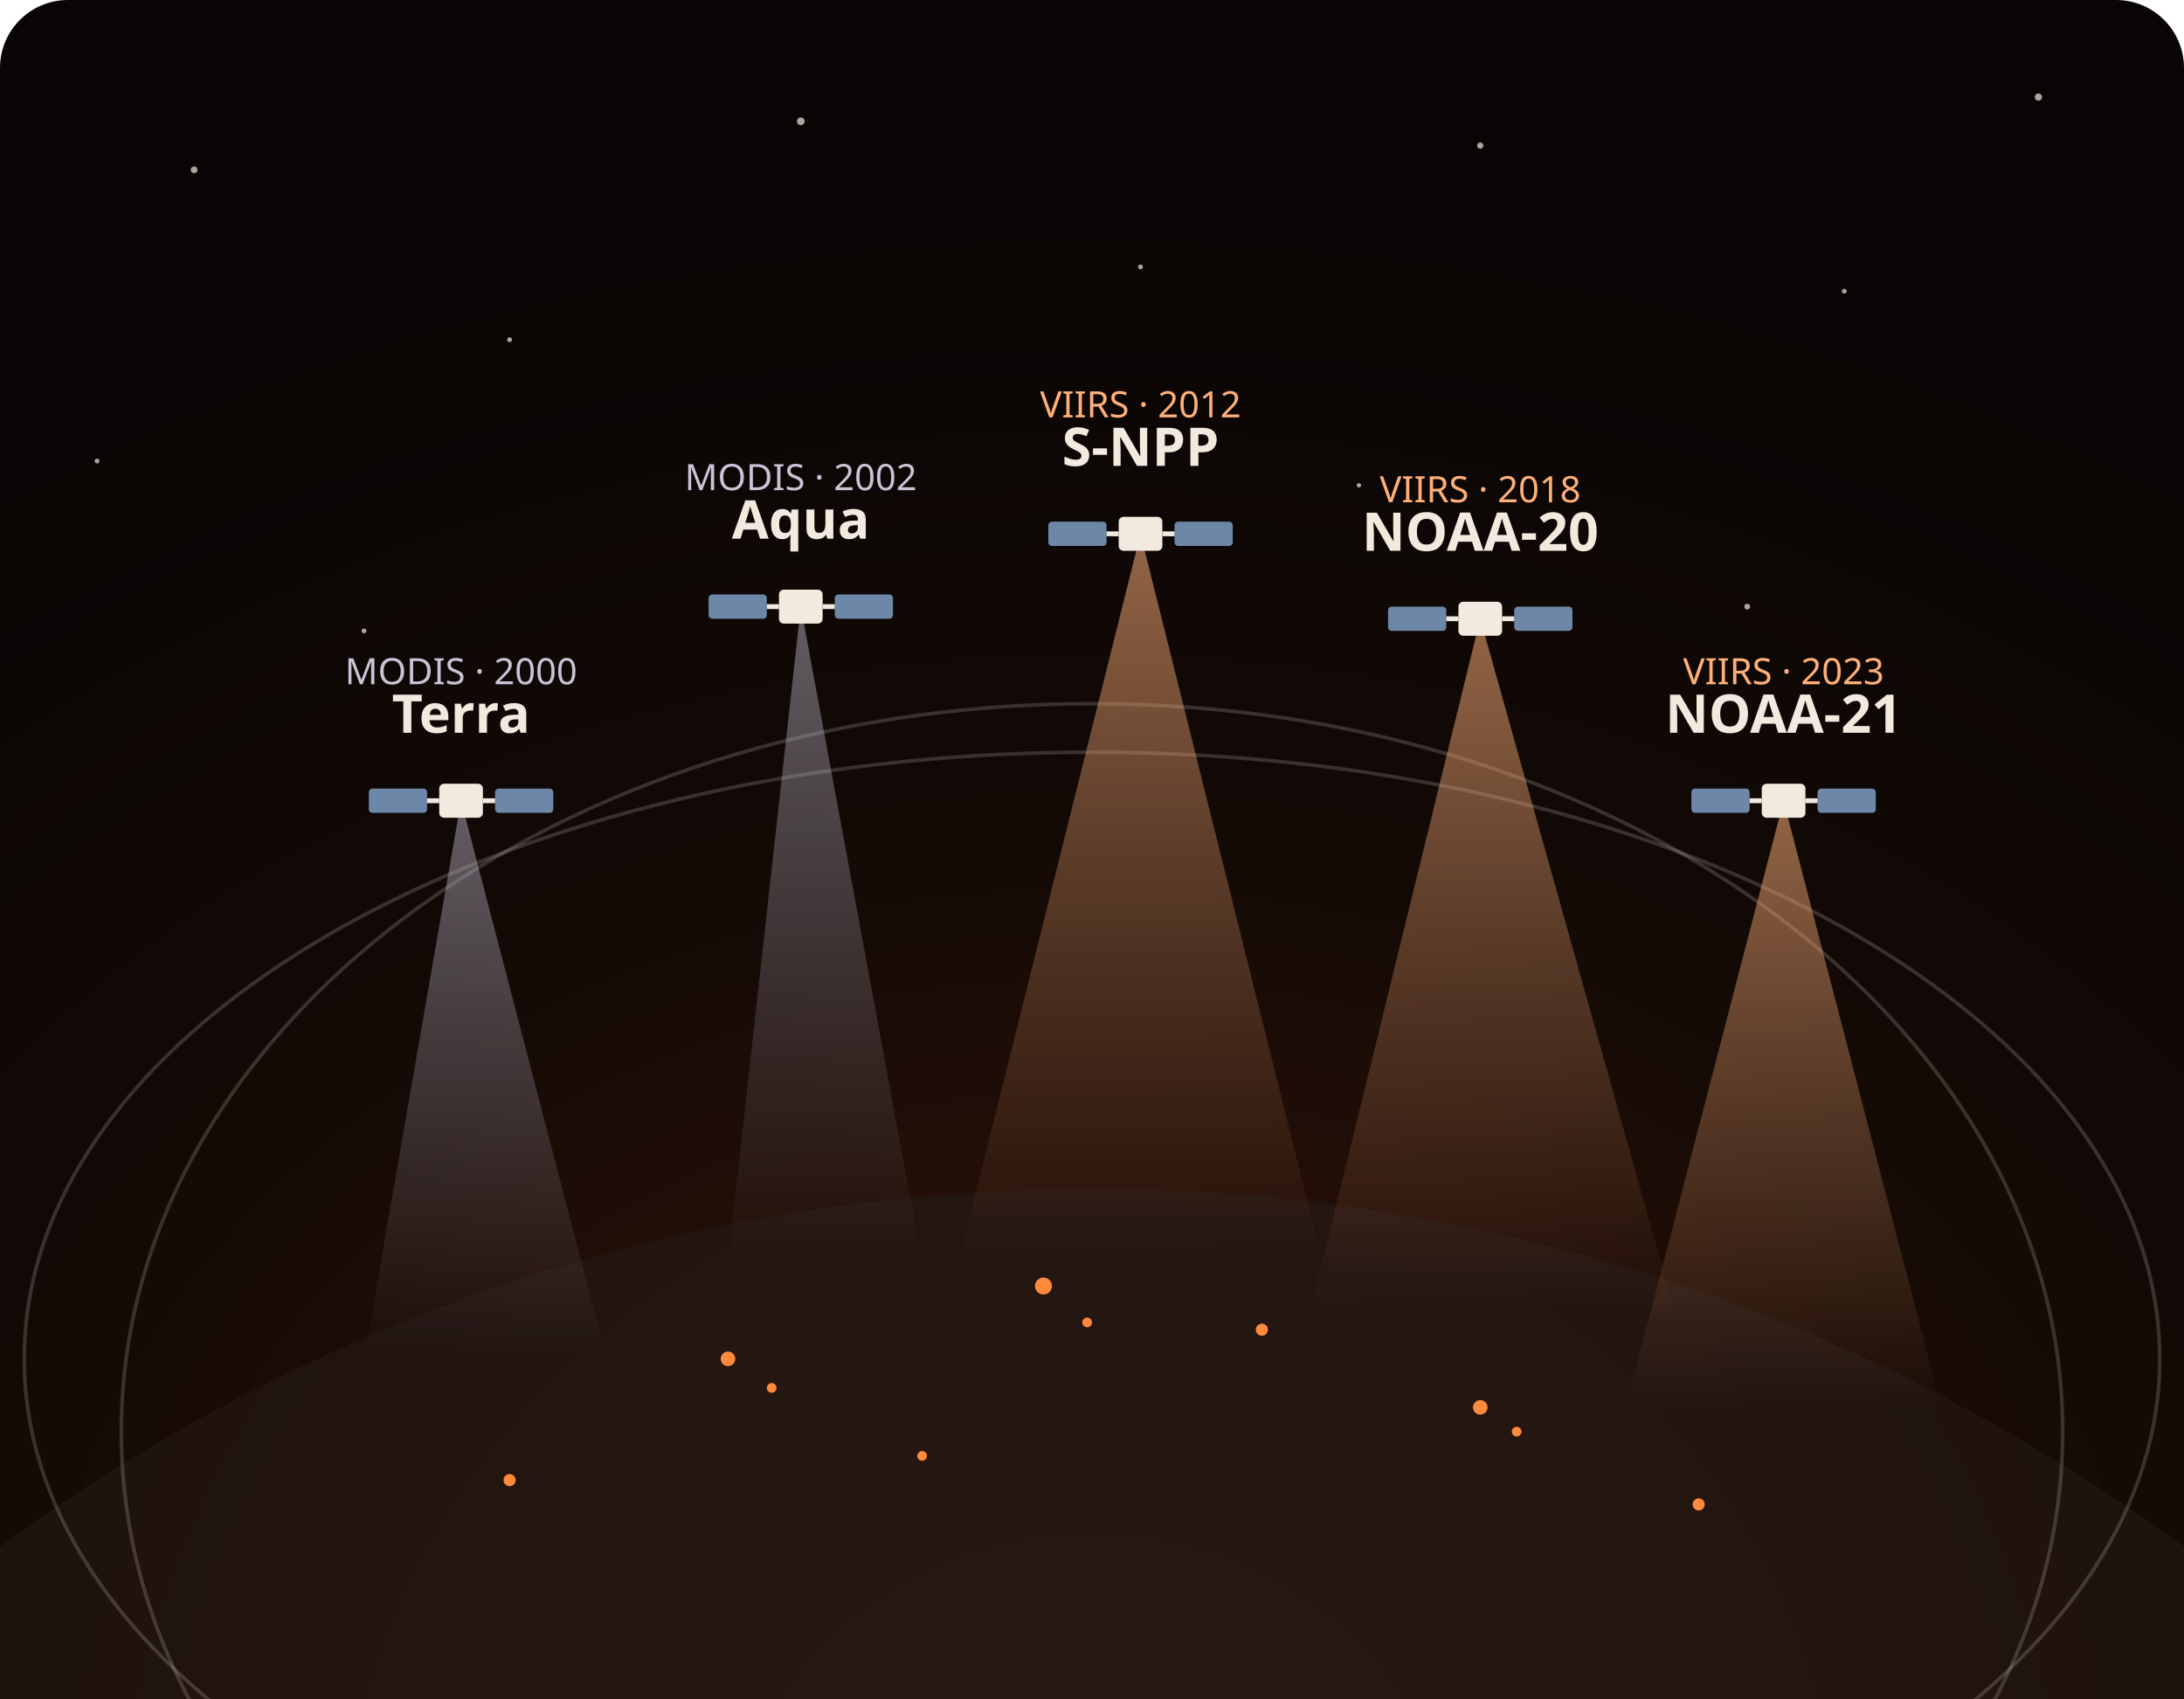
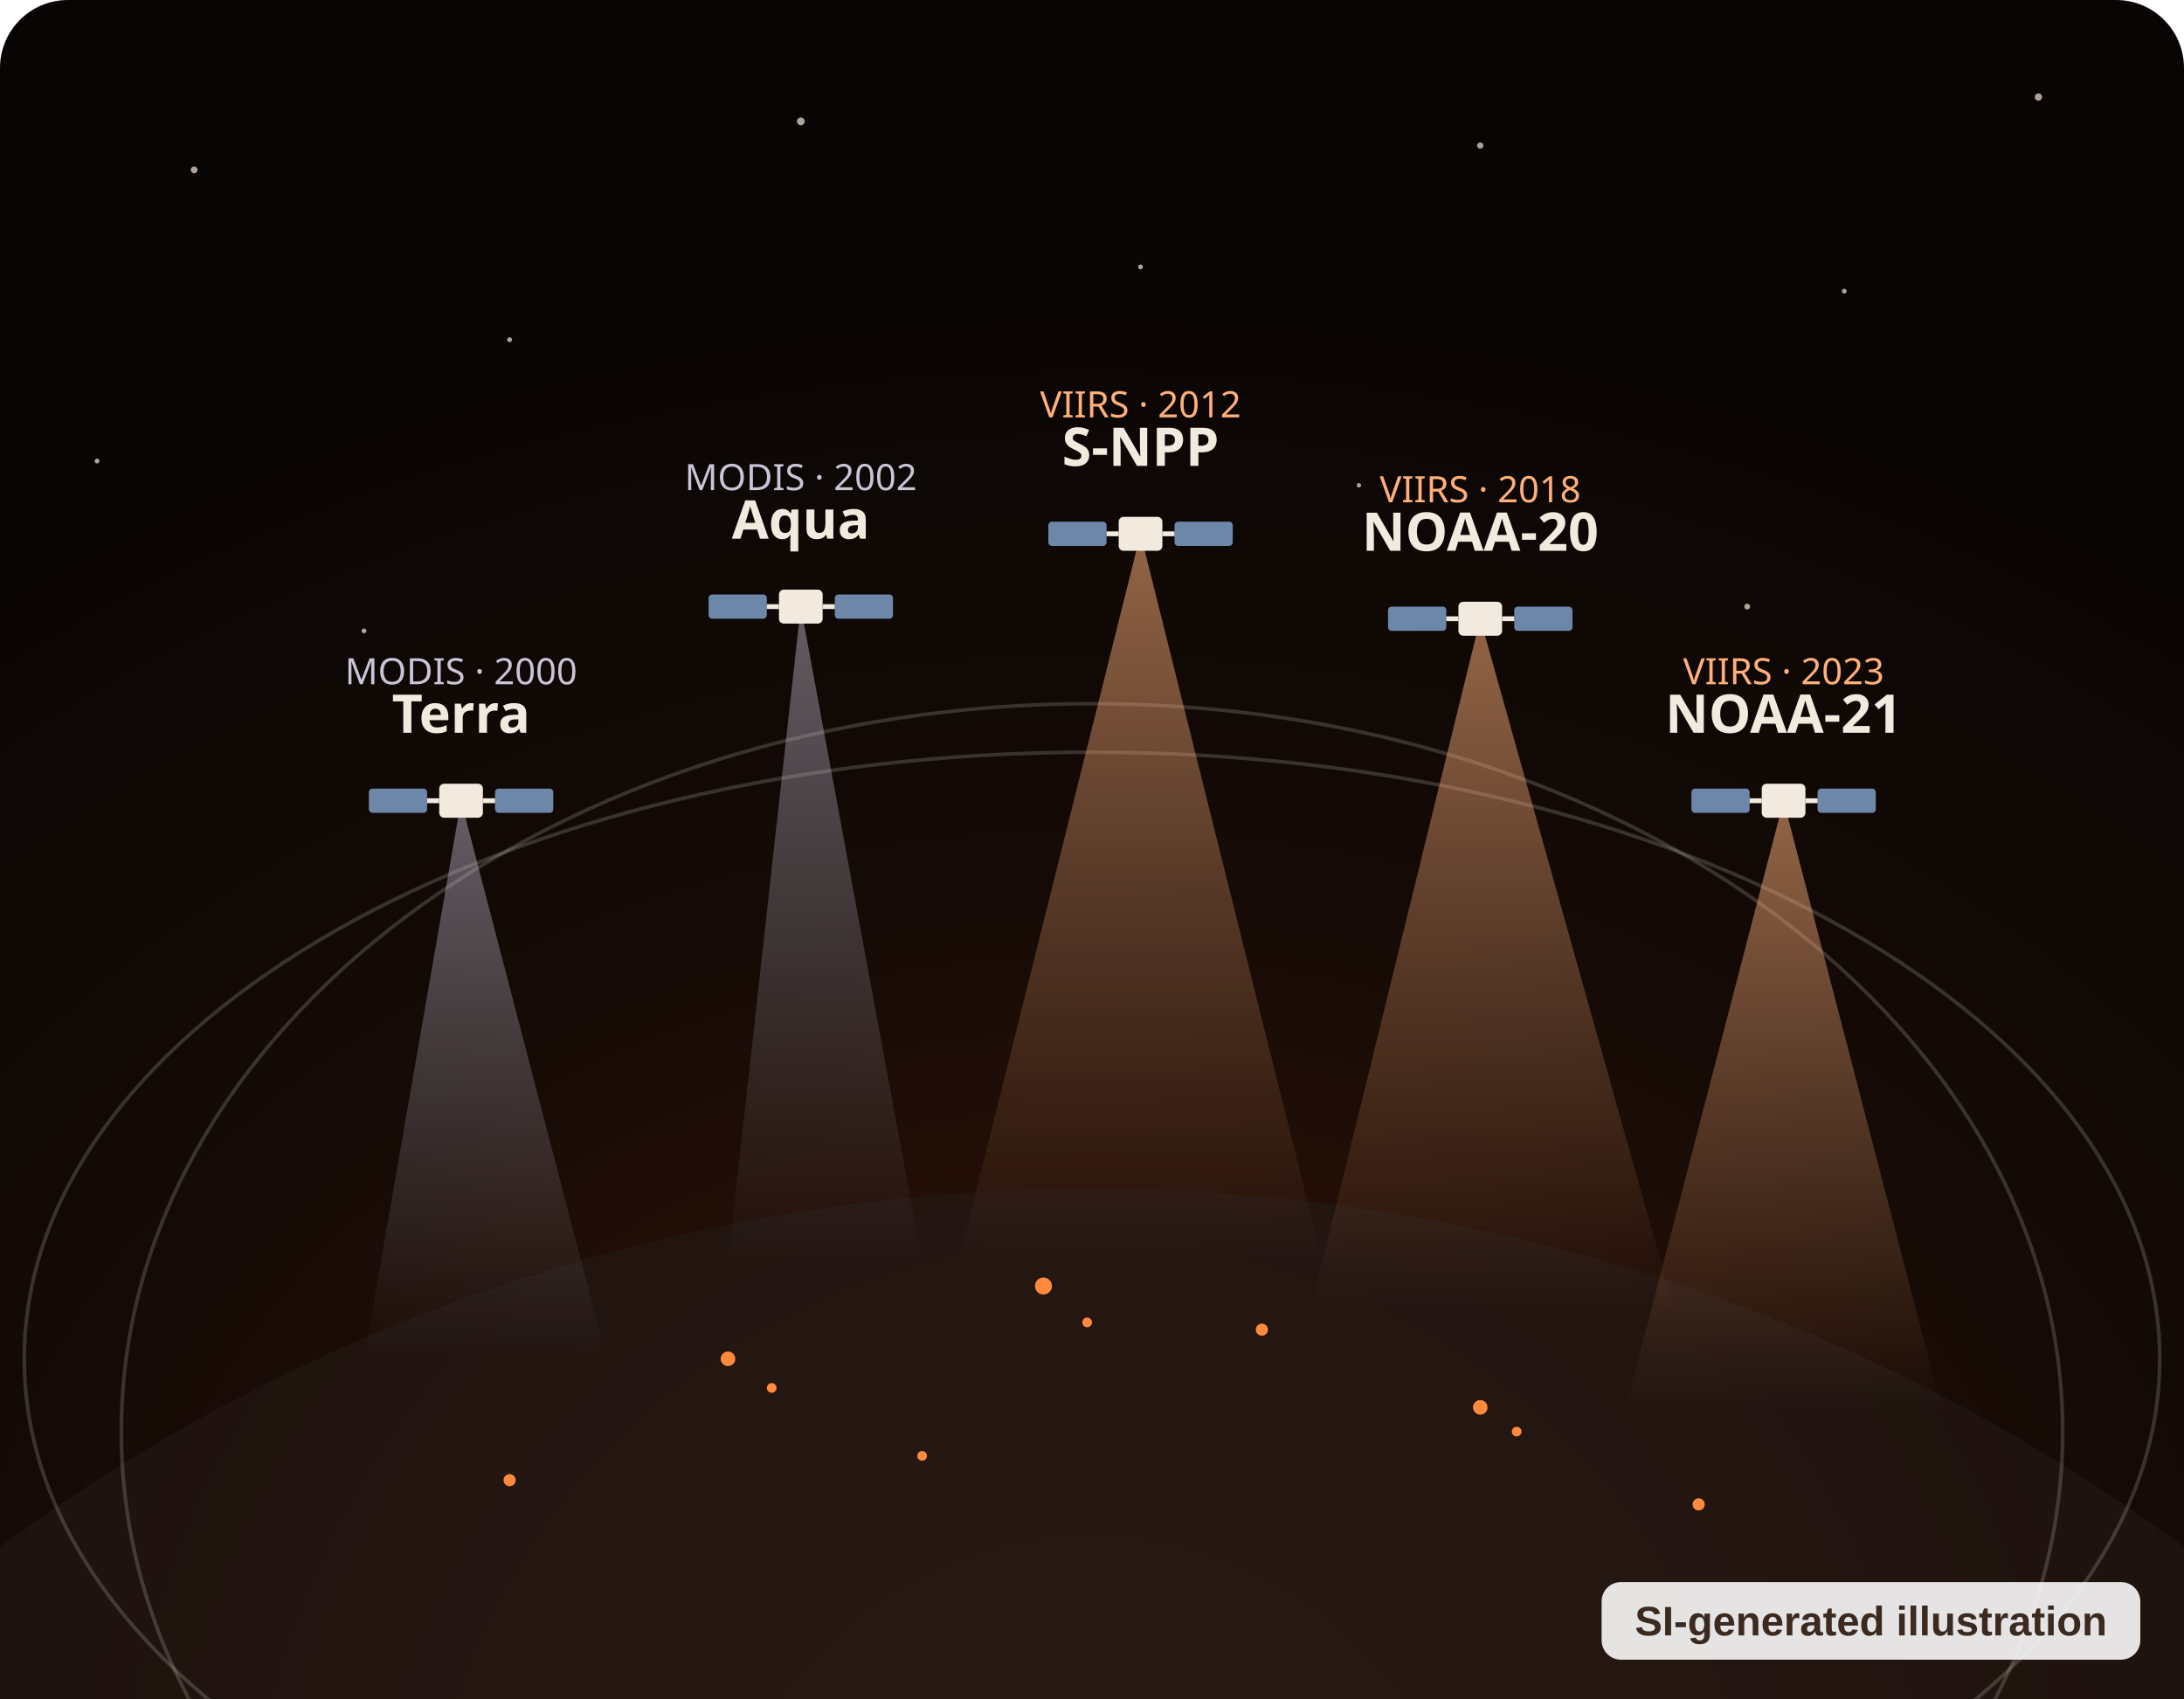
<svg xmlns="http://www.w3.org/2000/svg" viewBox="0 0 900 700" role="img" aria-label="Illustration: five fire satellites orbiting Earth. Terra and Aqua carry MODIS; S-NPP, NOAA-20 and NOAA-21 carry VIIRS.">
  <defs>
    <radialGradient id="sky" cx="50%" cy="100%" r="90%">
      <stop offset="0" stop-color="#3a1608" />
      <stop offset="0.55" stop-color="#140a06" />
      <stop offset="1" stop-color="#080504" />
    </radialGradient>
    <radialGradient id="earth" cx="50%" cy="20%" r="80%">
      <stop offset="0" stop-color="#2b1a14" />
      <stop offset="1" stop-color="#0b0706" />
    </radialGradient>
    <radialGradient id="limb" cx="50%" cy="100%" r="62%">
      <stop offset="0.86" stop-color="#e2580f" stop-opacity="0" />
      <stop offset="0.93" stop-color="#ff8a3d" stop-opacity="0.55" />
      <stop offset="1" stop-color="#ff8a3d" stop-opacity="0" />
    </radialGradient>
    <linearGradient id="beamV" x1="0" y1="0" x2="0" y2="1">
      <stop offset="0" stop-color="#ffb07a" stop-opacity="0.55" />
      <stop offset="1" stop-color="#ffb07a" stop-opacity="0" />
    </linearGradient>
    <linearGradient id="beamM" x1="0" y1="0" x2="0" y2="1">
      <stop offset="0" stop-color="#c9c4d6" stop-opacity="0.45" />
      <stop offset="1" stop-color="#c9c4d6" stop-opacity="0" />
    </linearGradient>
    <g id="sat">
      <rect x="-9" y="-7" width="18" height="14" rx="2" fill="#f2e9df" />
      <rect x="-38" y="-5" width="24" height="10" rx="1.5" fill="#6d87a8" />
      <rect x="14" y="-5" width="24" height="10" rx="1.5" fill="#6d87a8" />
      <path d="M-14 0h5M9 0h5" stroke="#f2e9df" stroke-width="2" />
    </g>
  </defs>
  <rect width="900" height="700" rx="28" fill="url(#sky)" />
  <g fill="#f6e7d8" opacity="0.7">
    <circle cx="80" cy="70" r="1.4" />
    <circle cx="210" cy="140" r="1" />
    <circle cx="330" cy="50" r="1.6" />
    <circle cx="470" cy="110" r="1" />
    <circle cx="610" cy="60" r="1.3" />
    <circle cx="760" cy="120" r="1" />
    <circle cx="840" cy="40" r="1.5" />
    <circle cx="150" cy="260" r="1" />
    <circle cx="720" cy="250" r="1.2" />
    <circle cx="40" cy="190" r="1" />
    <circle cx="560" cy="200" r="0.9" />
  </g>
  <circle cx="450" cy="1250" r="820" fill="url(#limb)" />
  <circle cx="450" cy="1250" r="760" fill="url(#earth)" />
  <g fill="#ff8a3d">
    <circle cx="300" cy="560" r="3" />
    <circle cx="318" cy="572" r="2" />
    <circle cx="430" cy="530" r="3.5" />
    <circle cx="448" cy="545" r="2" />
    <circle cx="520" cy="548" r="2.5" />
    <circle cx="610" cy="580" r="3" />
    <circle cx="625" cy="590" r="2" />
    <circle cx="210" cy="610" r="2.5" />
    <circle cx="700" cy="620" r="2.5" />
    <circle cx="380" cy="600" r="2" />
  </g>
  <g fill="none" stroke="#f2e9df" stroke-opacity="0.18" stroke-width="1.5">
    <ellipse cx="450" cy="560" rx="440" ry="250" />
    <ellipse cx="450" cy="590" rx="400" ry="300" />
  </g>
  <path d="M190 330 L150 560 L250 560 Z" fill="url(#beamM)" />
  <path d="M330 250 L300 520 L380 520 Z" fill="url(#beamM)" />
  <path d="M470 220 L395 520 L545 520 Z" fill="url(#beamV)" />
  <path d="M610 255 L540 540 L690 540 Z" fill="url(#beamV)" />
  <path d="M735 330 L670 580 L800 580 Z" fill="url(#beamV)" />
  <g font-family="Barlow, Segoe UI, sans-serif" font-size="22" font-weight="600" text-anchor="middle">
    <use href="#sat" x="190" y="330" />
    <text x="190" y="302" fill="#f2e9df">Terra</text>
    <text x="190" y="282" fill="#c9c4d6" font-size="15" font-weight="500">MODIS · 2000</text>
    <use href="#sat" x="330" y="250" />
    <text x="330" y="222" fill="#f2e9df">Aqua</text>
    <text x="330" y="202" fill="#c9c4d6" font-size="15" font-weight="500">MODIS · 2002</text>
    <use href="#sat" x="470" y="220" />
    <text x="470" y="192" fill="#f2e9df">S-NPP</text>
    <text x="470" y="172" fill="#ffb07a" font-size="15" font-weight="500">VIIRS · 2012</text>
    <use href="#sat" x="610" y="255" />
    <text x="610" y="227" fill="#f2e9df">NOAA-20</text>
    <text x="610" y="207" fill="#ffb07a" font-size="15" font-weight="500">VIIRS · 2018</text>
    <use href="#sat" x="735" y="330" />
    <text x="735" y="302" fill="#f2e9df">NOAA-21</text>
    <text x="735" y="282" fill="#ffb07a" font-size="15" font-weight="500">VIIRS · 2023</text>
  </g>
+   <g font-family="Arial, sans-serif" font-size="17" font-weight="700">
+     <rect x="660" y="652" width="222" height="32" rx="8" fill="rgba(255,255,255,0.88)" />
+     <text x="771" y="674" text-anchor="middle" fill="#3a2a20">SI-generated illustration</text>
+   </g>
</svg>
